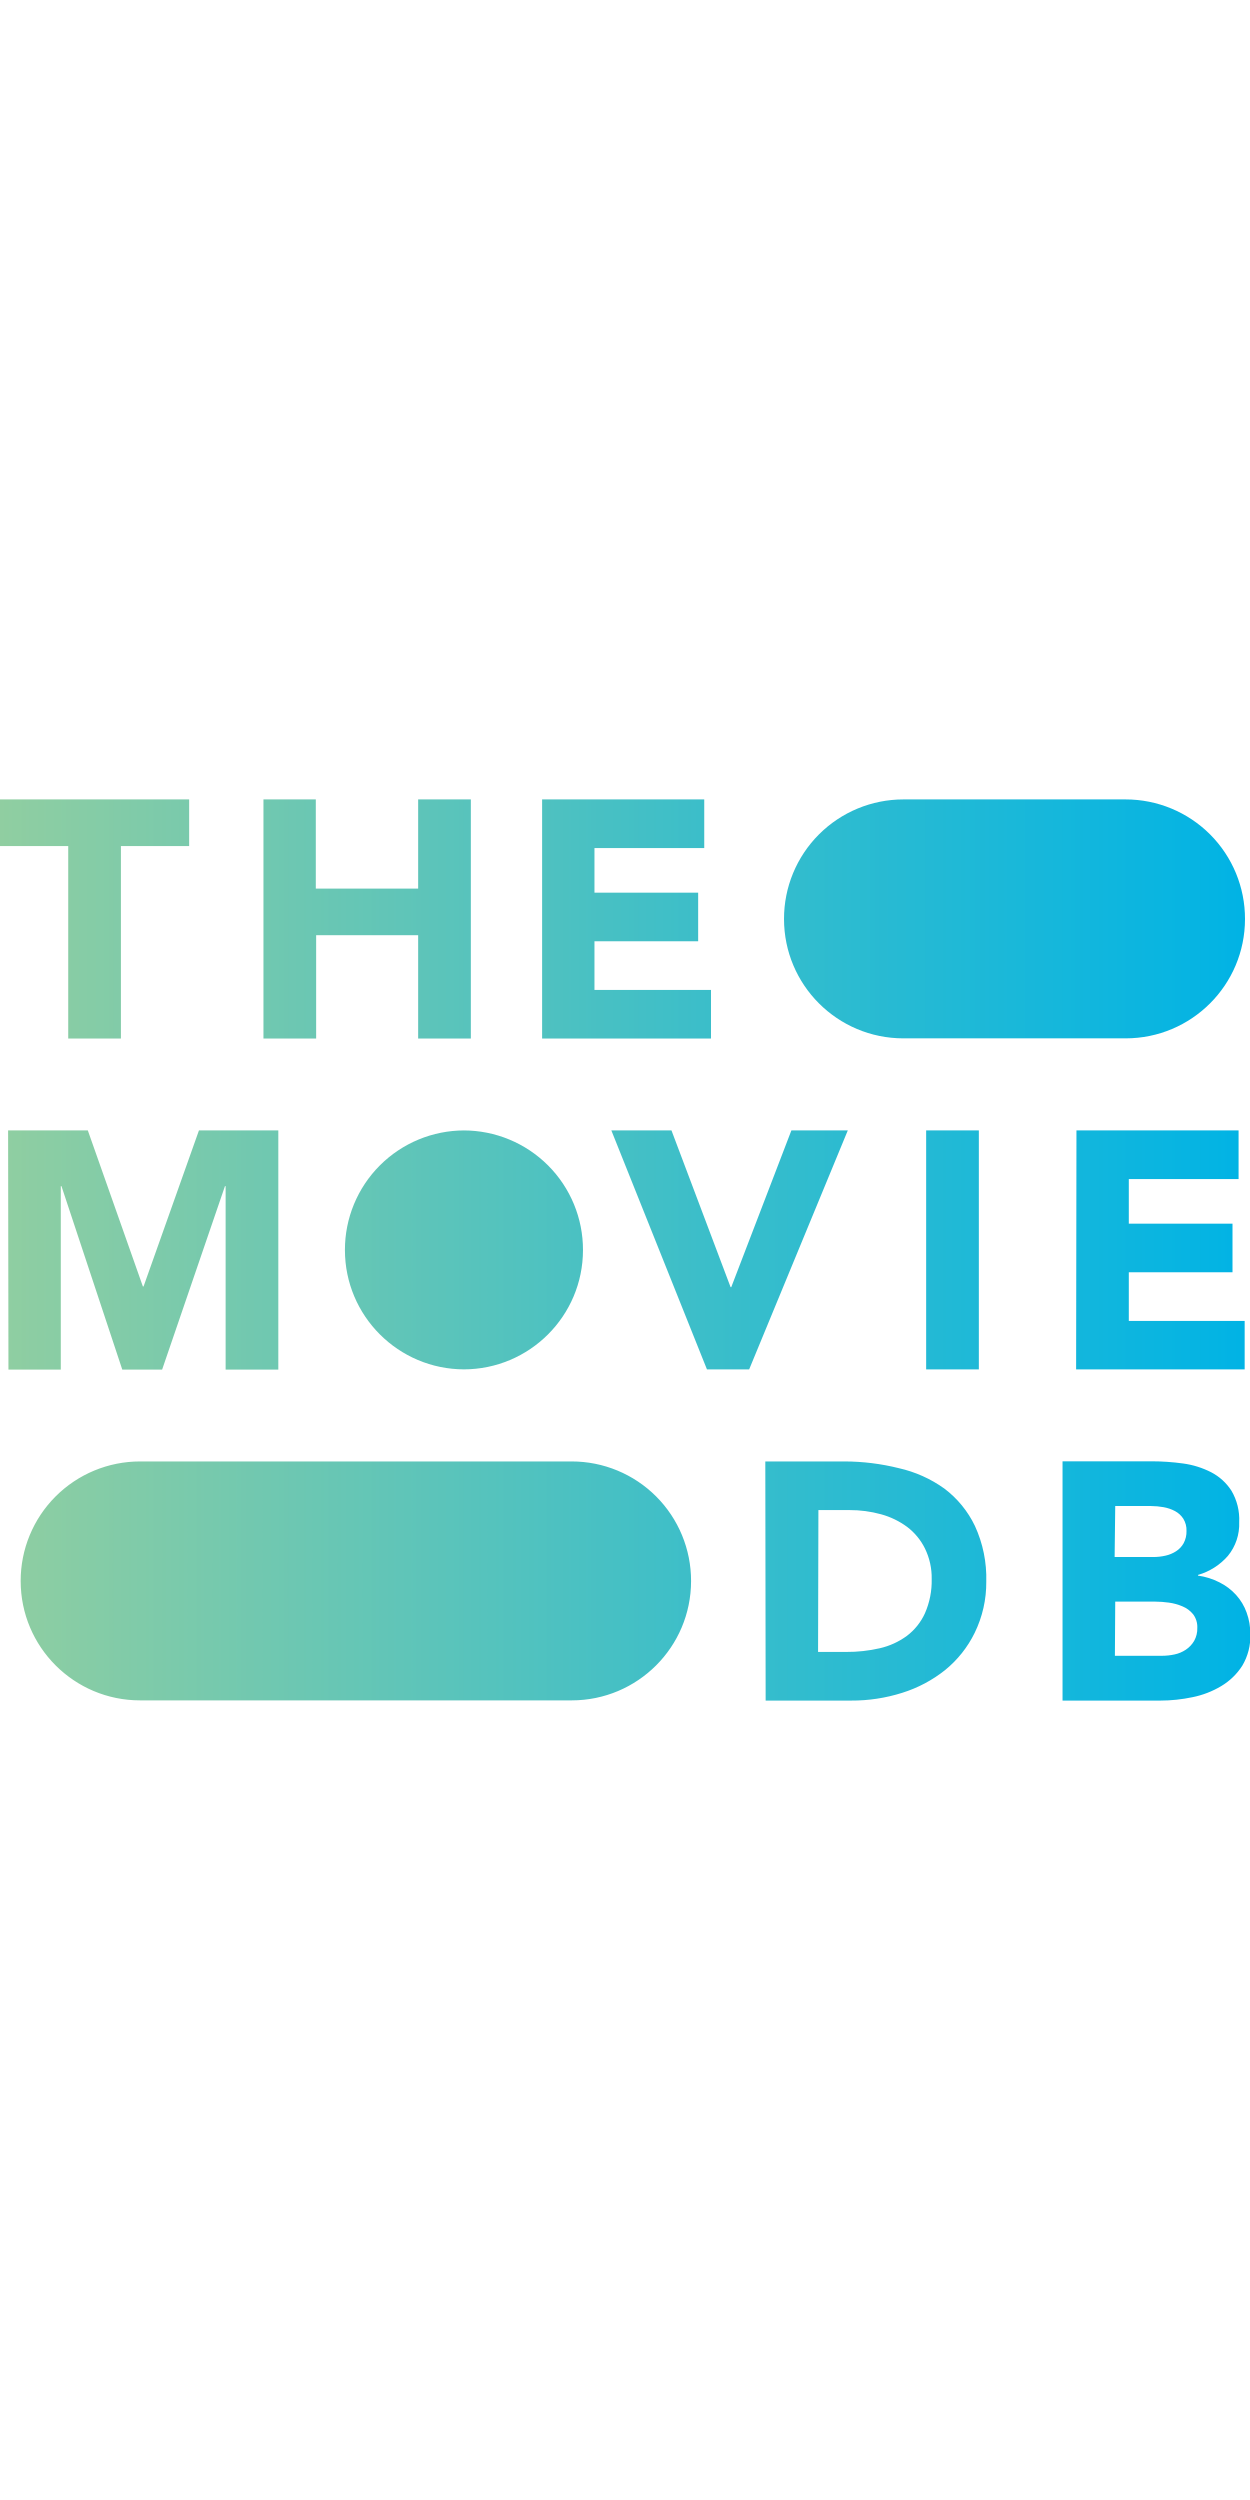
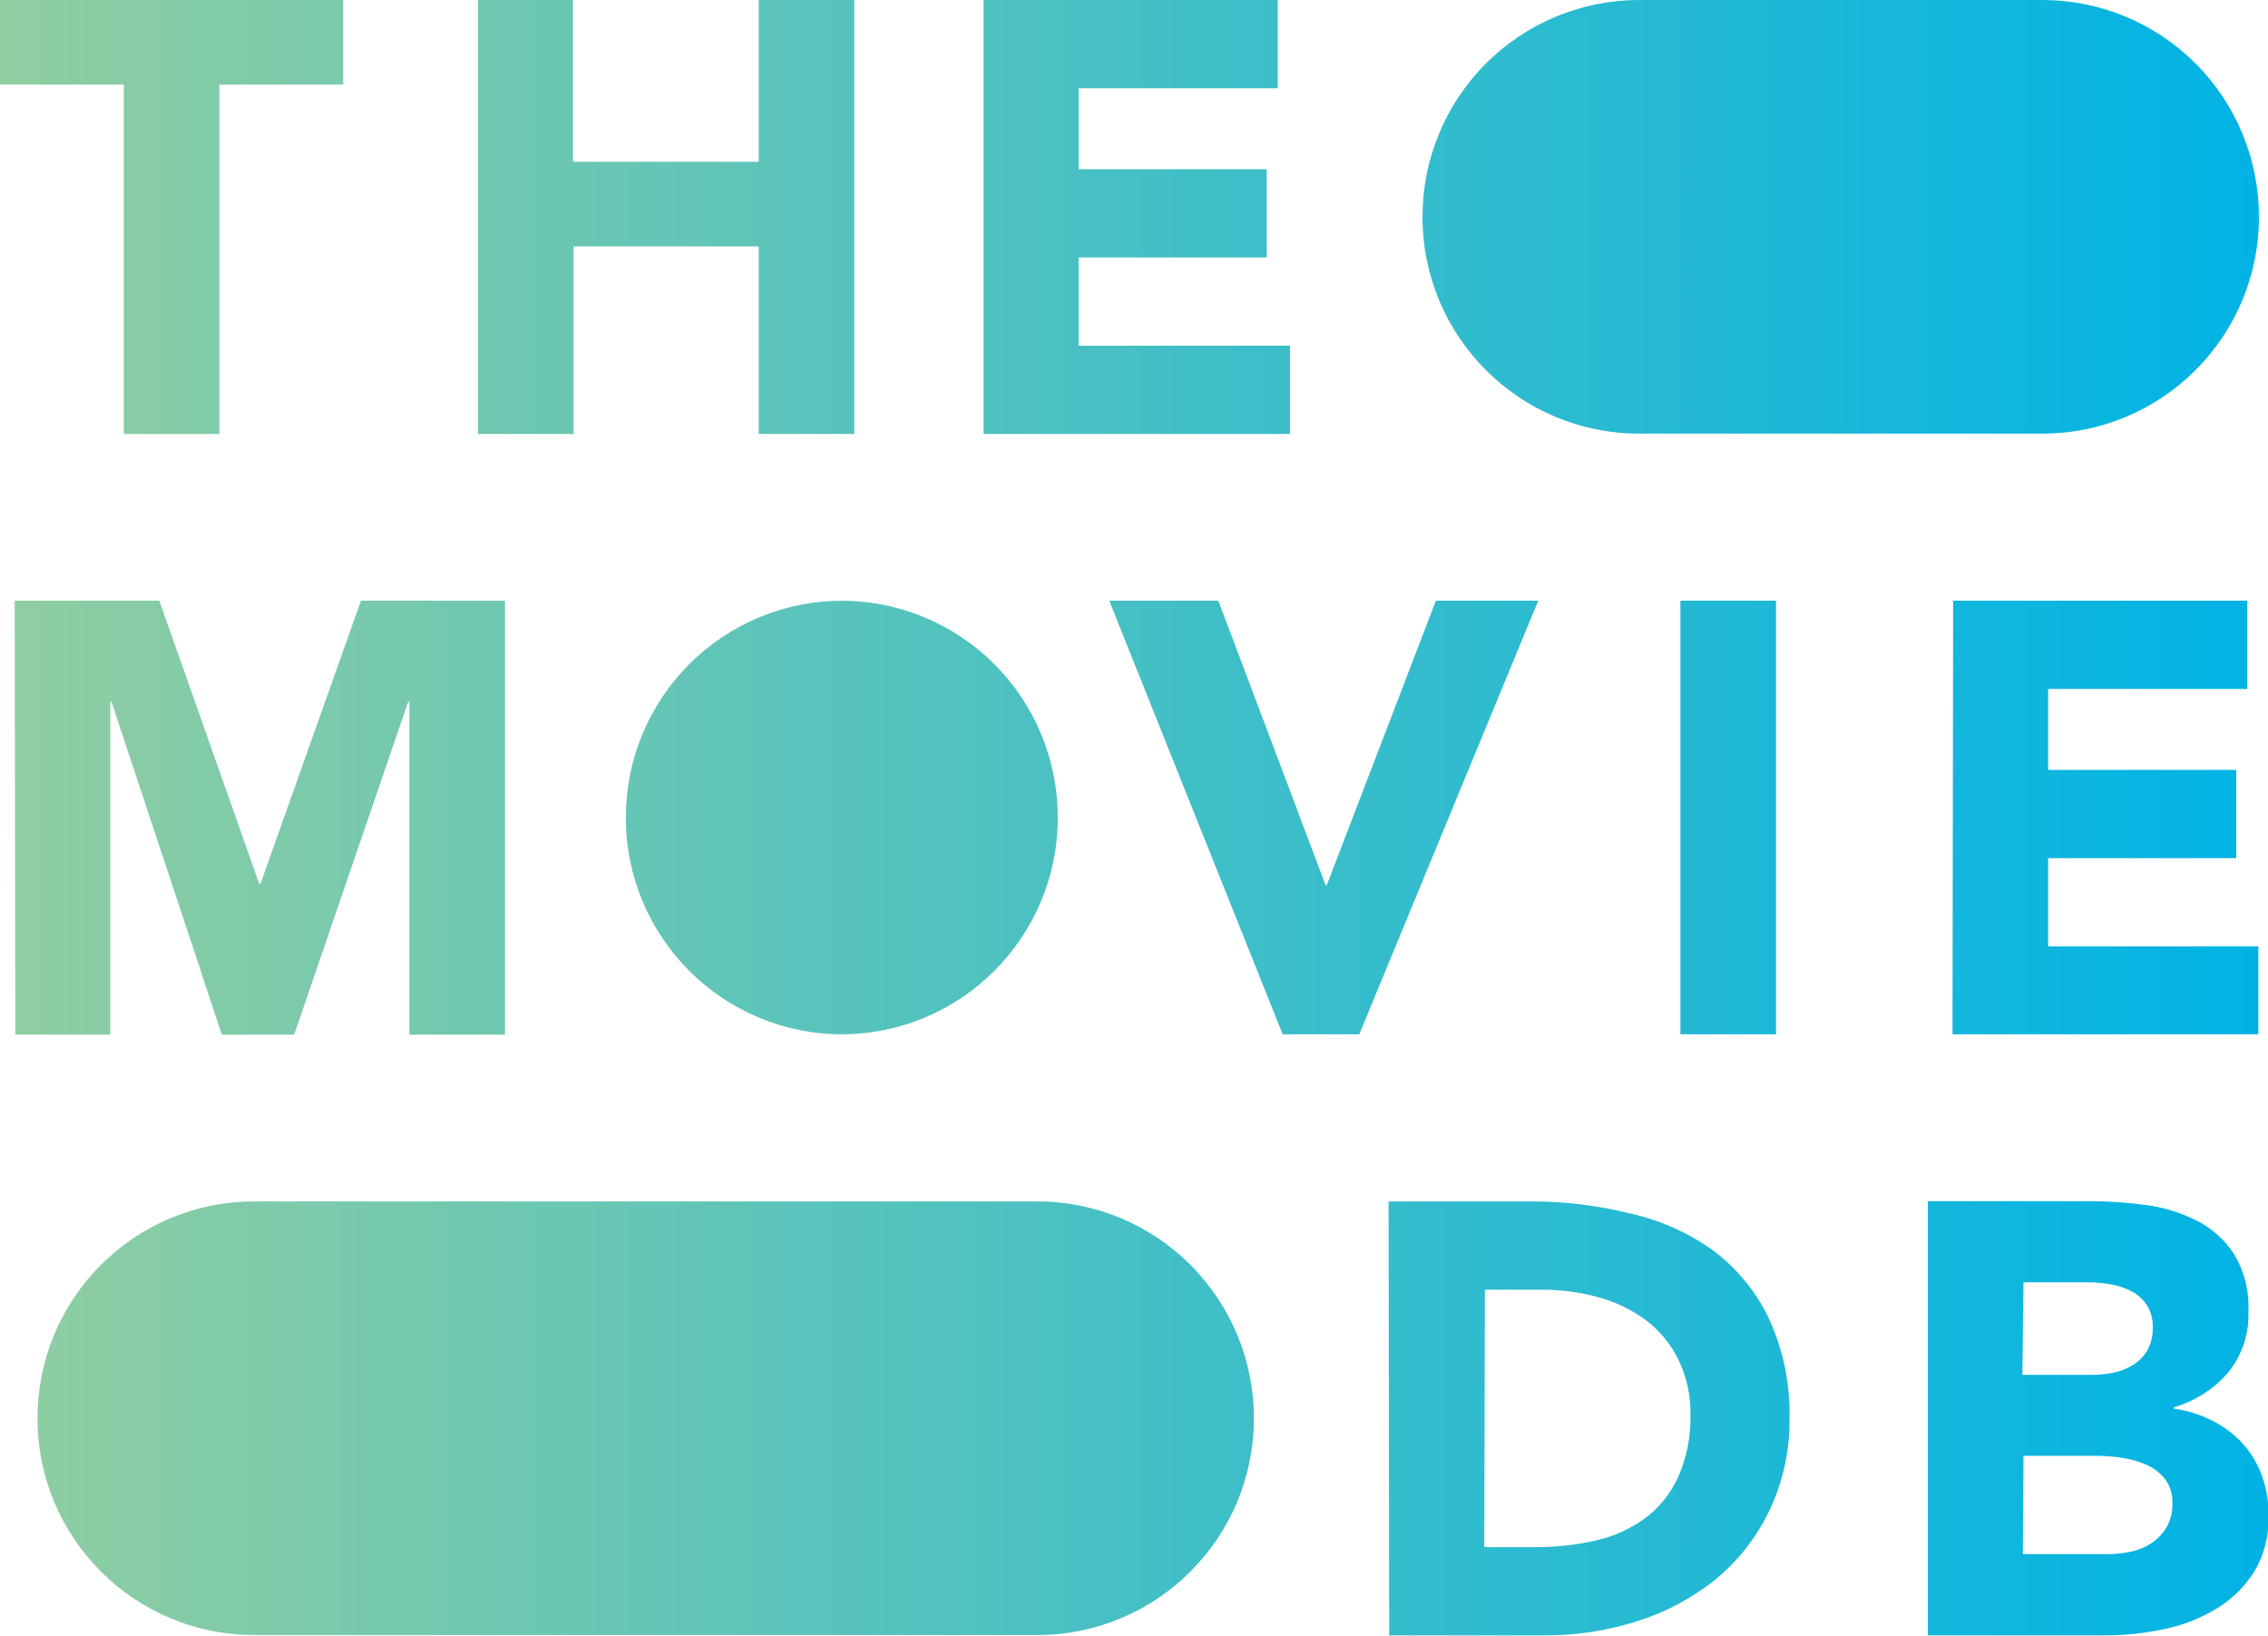
- <svg xmlns="http://www.w3.org/2000/svg" width="5px" height="10px" viewBox="0 0 185.04 133.4">
+ <svg xmlns="http://www.w3.org/2000/svg" width="55px" viewBox="0 0 185.04 133.4">
  <defs>
    <style>.cls-1{fill:url(#linear-gradient);}</style>
    <linearGradient id="linear-gradient" y1="66.7" x2="185.04" y2="66.7" gradientUnits="userSpaceOnUse">
      <stop offset="0" stop-color="#90cea1" />
      <stop offset="0.56" stop-color="#3cbec9" />
      <stop offset="1" stop-color="#00b3e5" />
    </linearGradient>
  </defs>
  <g id="Layer_2" data-name="Layer 2">
    <g id="Layer_1-2" data-name="Layer 1">
      <path class="cls-1" d="M51.06,66.7h0A17.67,17.67,0,0,1,68.73,49h-.1A17.67,17.67,0,0,1,86.3,66.7h0A17.67,17.67,0,0,1,68.63,84.37h.1A17.67,17.67,0,0,1,51.06,66.7Zm82.67-31.33h32.9A17.67,17.67,0,0,0,184.3,17.7h0A17.67,17.67,0,0,0,166.63,0h-32.9A17.67,17.67,0,0,0,116.06,17.7h0A17.67,17.67,0,0,0,133.73,35.37Zm-113,98h63.9A17.67,17.67,0,0,0,102.3,115.7h0A17.67,17.67,0,0,0,84.63,98H20.73A17.67,17.67,0,0,0,3.06,115.7h0A17.67,17.67,0,0,0,20.73,133.37Zm83.92-49h6.25L125.5,49h-8.35l-8.9,23.2h-.1L99.4,49H90.5Zm32.45,0h7.8V49h-7.8Zm22.2,0h24.95V77.2H167.1V70h15.35V62.8H167.1V56.2h16.25V49h-24ZM10.1,35.4h7.8V6.9H28V0H0V6.9H10.1ZM39,35.4h7.8V20.1H61.9V35.4h7.8V0H61.9V13.2H46.75V0H39Zm41.25,0h25V28.2H88V21h15.35V13.8H88V7.2h16.25V0h-24Zm-79,49H9V57.25h.1l9,27.15H24l9.3-27.15h.1V84.4h7.8V49H29.45l-8.2,23.1h-.1L13,49H1.2Zm112.09,49H126a24.59,24.59,0,0,0,7.56-1.15,19.52,19.52,0,0,0,6.35-3.37,16.37,16.37,0,0,0,4.37-5.5A16.91,16.91,0,0,0,146,115.8a18.5,18.5,0,0,0-1.68-8.25,15.1,15.1,0,0,0-4.52-5.53A18.55,18.55,0,0,0,133.07,99,33.54,33.54,0,0,0,125,98H113.29Zm7.81-28.2h4.6a17.43,17.43,0,0,1,4.67.62,11.68,11.68,0,0,1,3.88,1.88,9,9,0,0,1,2.62,3.18,9.87,9.87,0,0,1,1,4.52,11.92,11.92,0,0,1-1,5.08,8.69,8.69,0,0,1-2.67,3.34,10.87,10.87,0,0,1-4,1.83,21.57,21.57,0,0,1-5,.55H121.1Zm36.14,28.2h14.5a23.11,23.11,0,0,0,4.73-.5,13.38,13.38,0,0,0,4.27-1.65,9.42,9.42,0,0,0,3.1-3,8.52,8.52,0,0,0,1.2-4.68,9.16,9.16,0,0,0-.55-3.2,7.79,7.79,0,0,0-1.57-2.62,8.38,8.38,0,0,0-2.45-1.85,10,10,0,0,0-3.18-1v-.1a9.28,9.28,0,0,0,4.43-2.82,7.42,7.42,0,0,0,1.67-5,8.34,8.34,0,0,0-1.15-4.65,7.88,7.88,0,0,0-3-2.73,12.9,12.9,0,0,0-4.17-1.3,34.42,34.42,0,0,0-4.63-.32h-13.2Zm7.8-28.8h5.3a10.79,10.79,0,0,1,1.85.17,5.77,5.77,0,0,1,1.7.58,3.33,3.33,0,0,1,1.23,1.13,3.22,3.22,0,0,1,.47,1.82,3.63,3.63,0,0,1-.42,1.8,3.34,3.34,0,0,1-1.13,1.2,4.78,4.78,0,0,1-1.57.65,8.16,8.16,0,0,1-1.78.2H165Zm0,14.15h5.9a15.12,15.12,0,0,1,2.05.15,7.83,7.83,0,0,1,2,.55,4,4,0,0,1,1.58,1.17,3.13,3.13,0,0,1,.62,2,3.71,3.71,0,0,1-.47,1.95,4,4,0,0,1-1.23,1.3,4.78,4.78,0,0,1-1.67.7,8.91,8.91,0,0,1-1.83.2h-7Z" />
    </g>
  </g>
</svg>
